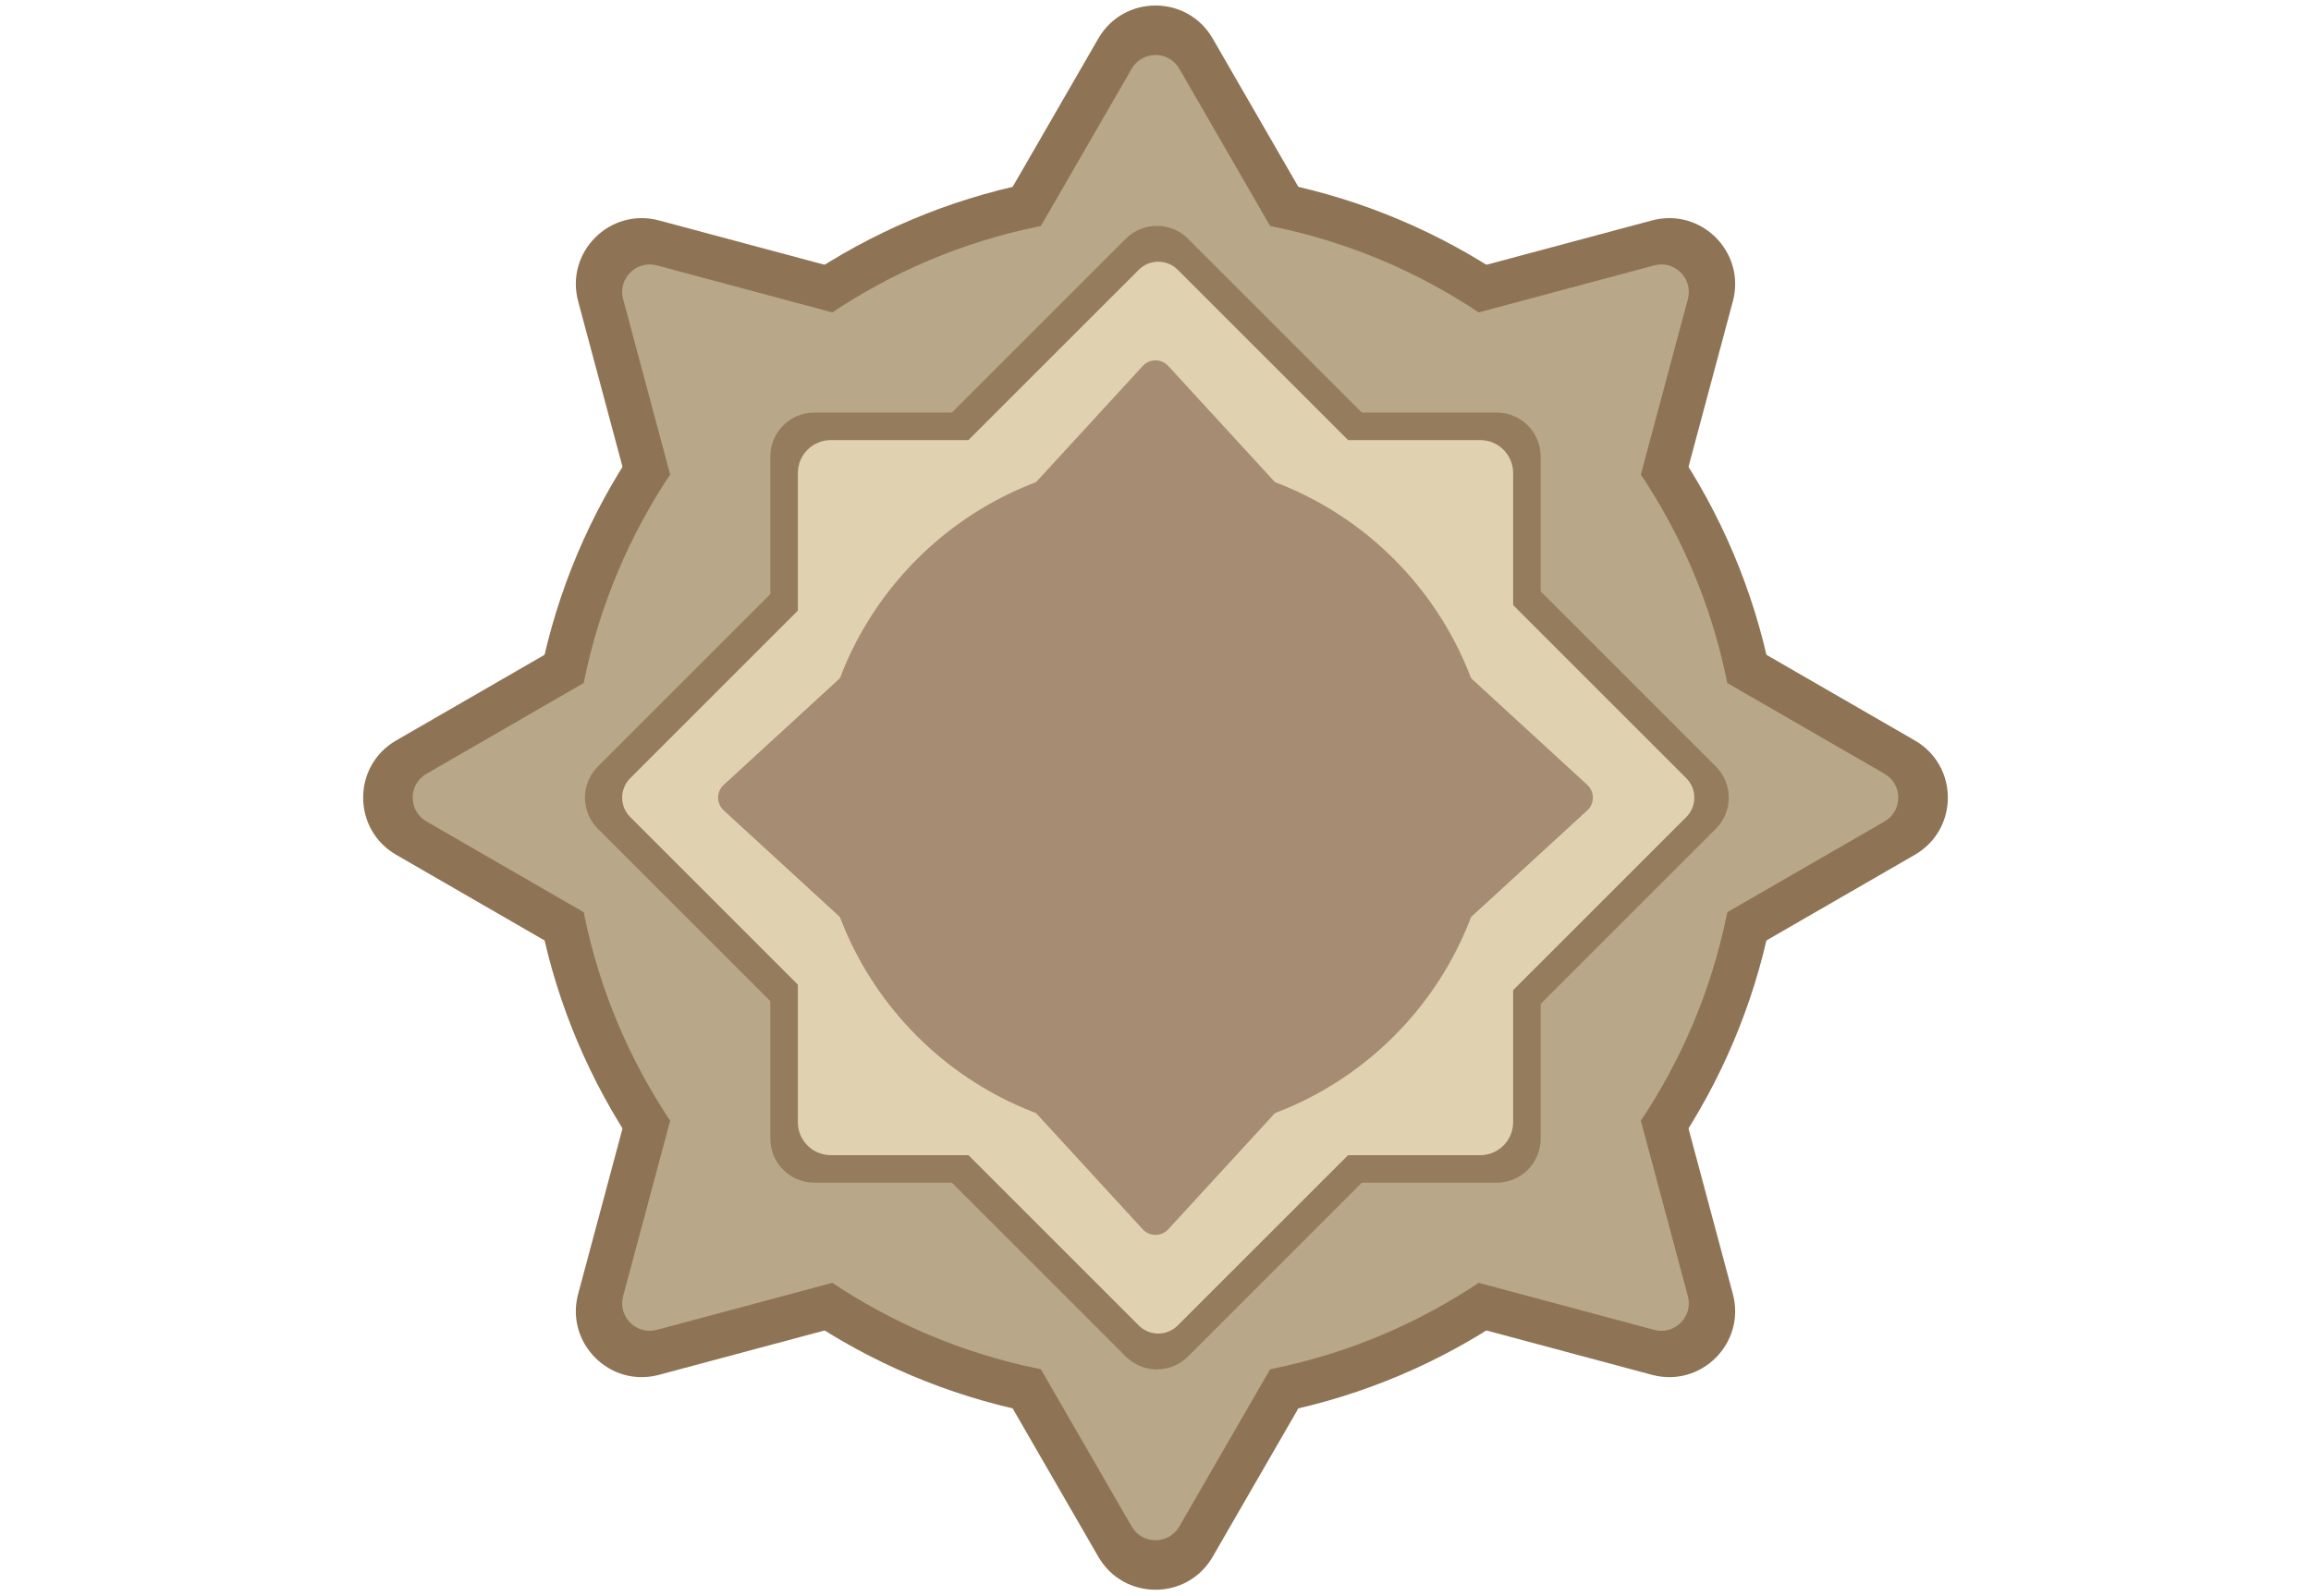
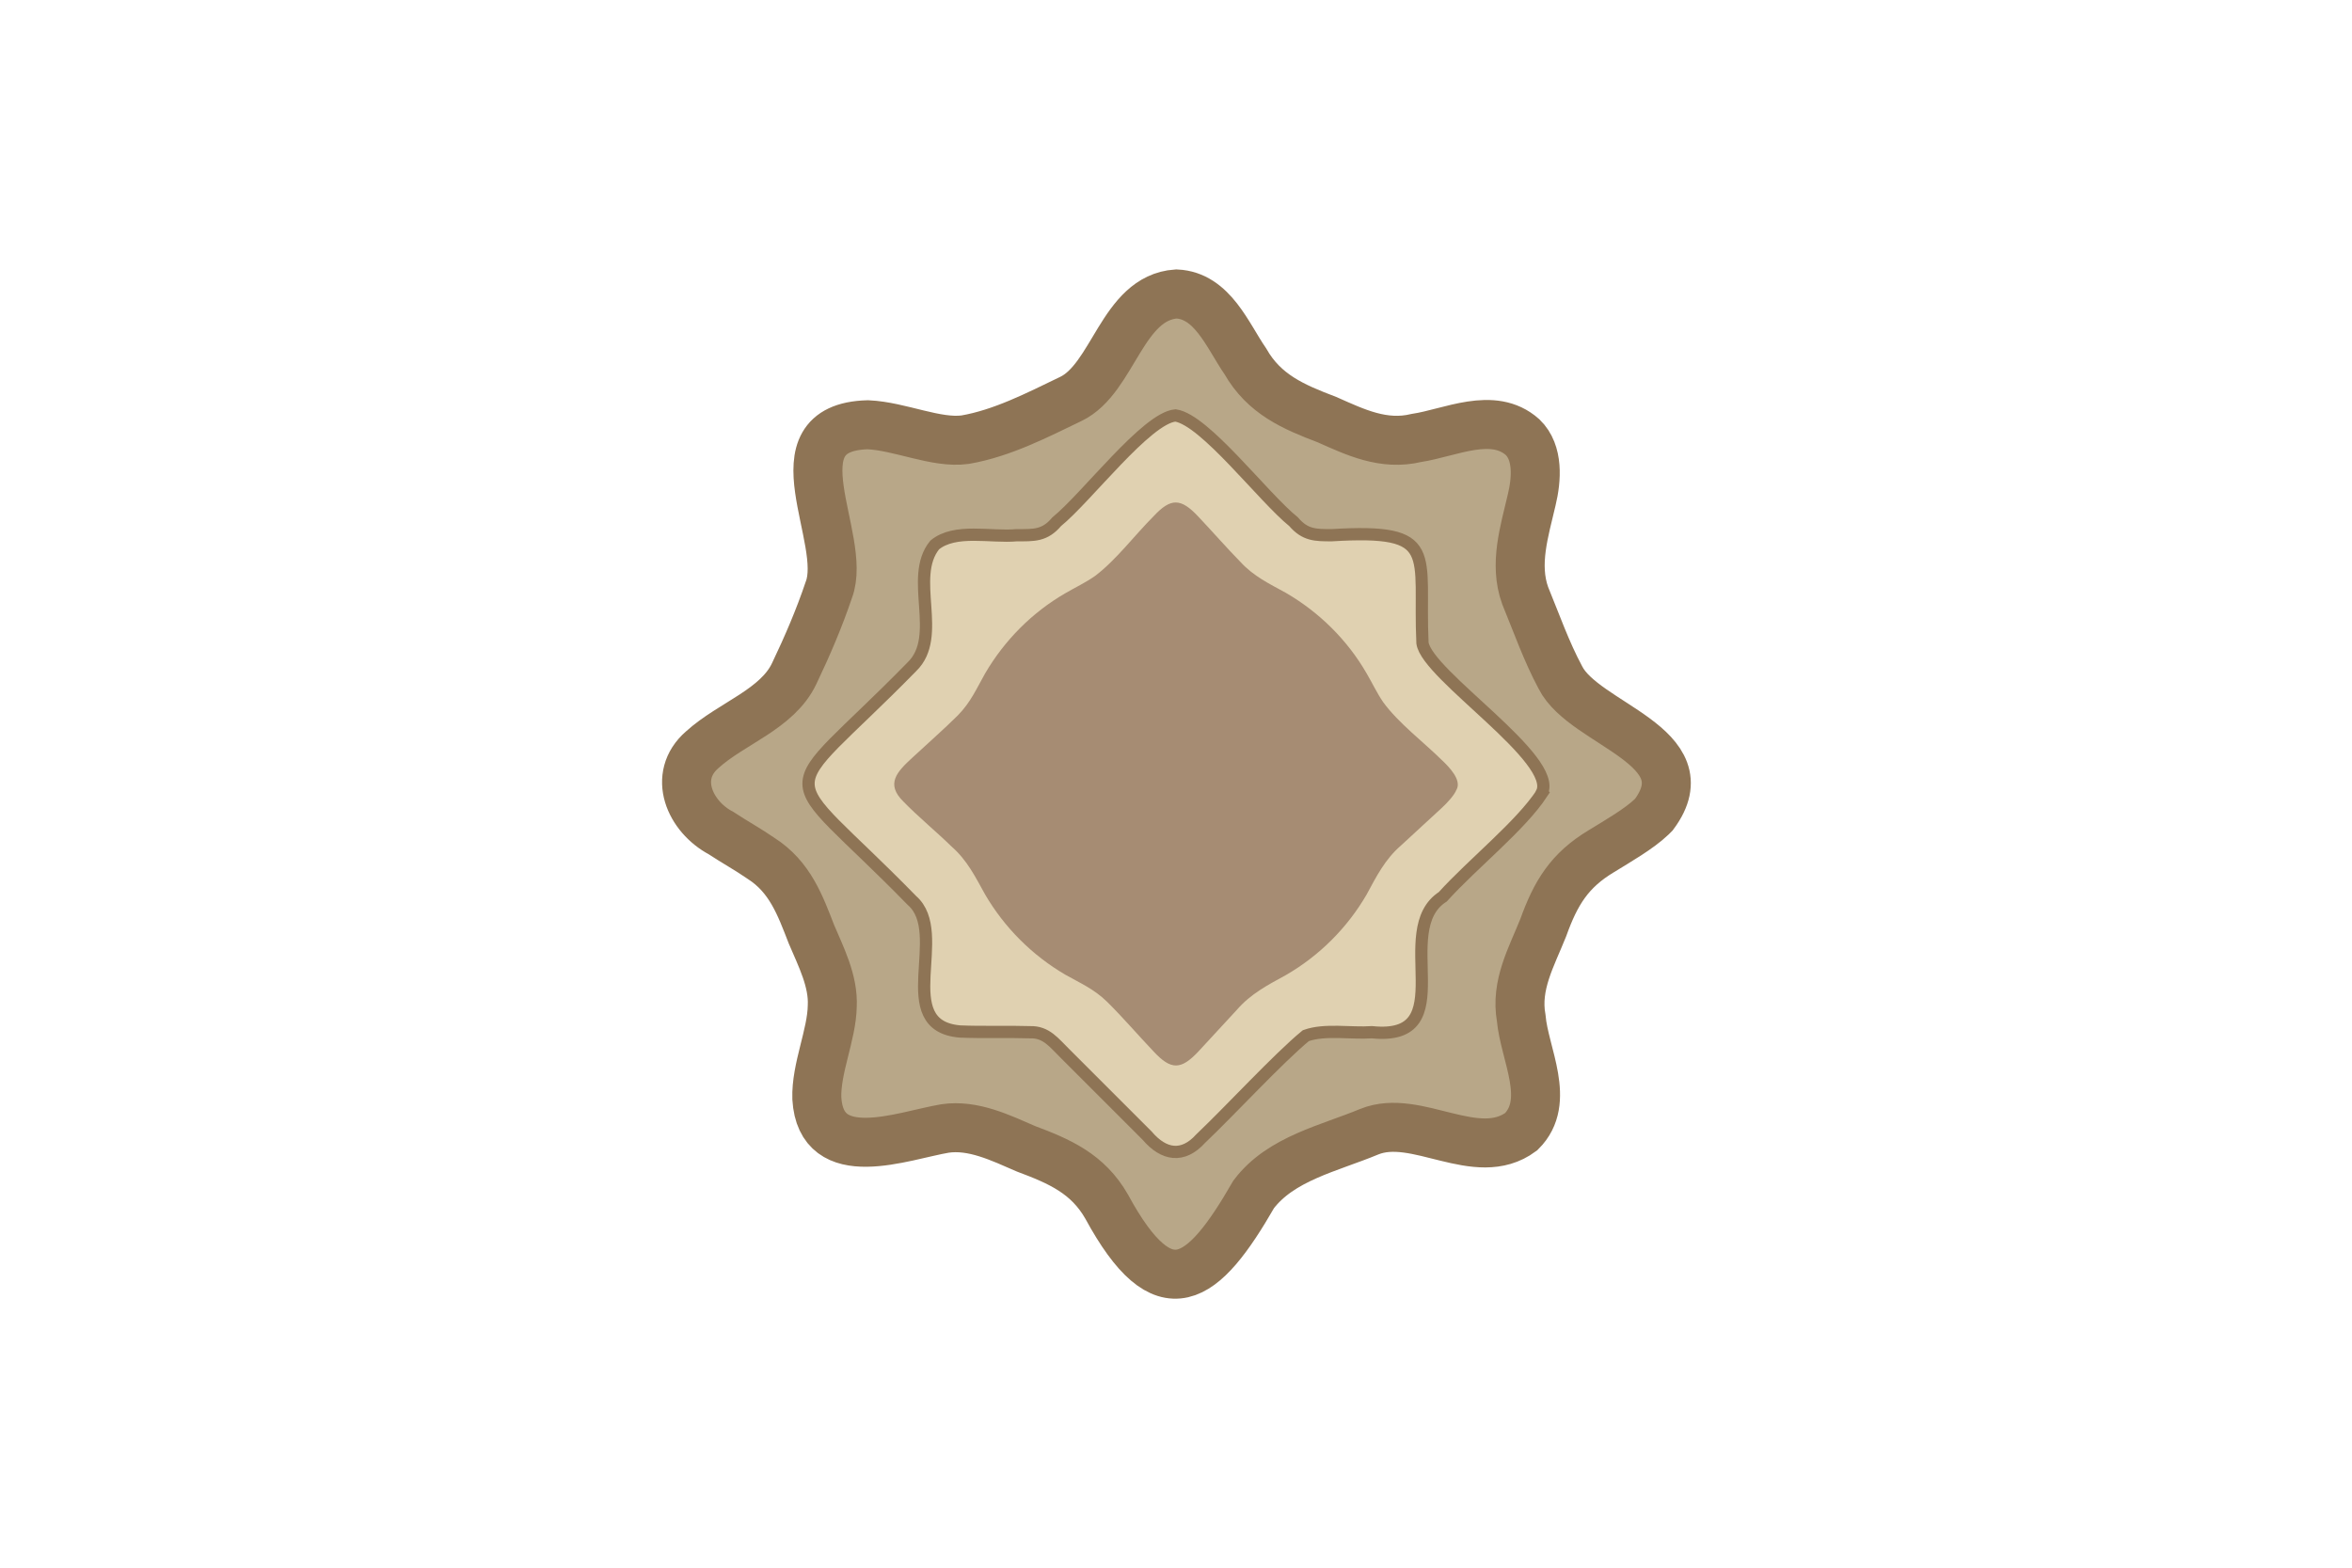
- <svg xmlns="http://www.w3.org/2000/svg" viewBox="0 0 420 290" fill="none">
-   <g>
-     <circle cx="210" cy="145" r="114" fill="#8E7455" />
-     <path d="M199.608 7C204.226 -1 215.774 -1 220.392 7L235.981 34C240.6 42 234.826 52 225.588 52H194.412C185.174 52 179.4 42 184.019 34L199.608 7Z" fill="#8E7455" />
-     <path d="M199.608 283C204.226 291 215.774 291 220.392 283L235.981 256C240.6 248 234.826 238 225.588 238H194.412C185.174 238 179.4 248 184.019 256L199.608 283Z" fill="#8E7455" />
-     <path d="M72 155.392C64 150.774 64 139.226 72 134.608L99 119.019C107 114.4 117 120.174 117 129.412L117 160.588C117 169.826 107 175.6 99 170.981L72 155.392Z" fill="#8E7455" />
-     <path d="M348 155.392C356 150.774 356 139.226 348 134.608L321 119.019C313 114.4 303 120.174 303 129.412L303 160.588C303 169.826 313 175.6 321 170.981L348 155.392Z" fill="#8E7455" />
-     <path d="M300.232 40.071C309.155 37.68 317.32 45.845 314.929 54.768L306.86 84.882C304.469 93.805 293.316 96.794 286.784 90.262L264.738 68.216C258.206 61.684 261.195 50.531 270.118 48.14L300.232 40.071Z" fill="#8E7455" />
-     <path d="M105.071 235.232C102.68 244.155 110.845 252.32 119.768 249.929L149.883 241.86C158.805 239.469 161.794 228.316 155.262 221.784L133.217 199.738C126.685 193.206 115.531 196.195 113.14 205.118L105.071 235.232Z" fill="#8E7455" />
-     <path d="M105.071 54.768C102.68 45.845 110.845 37.68 119.768 40.071L149.883 48.14C158.805 50.531 161.794 61.684 155.262 68.216L133.217 90.262C126.685 96.794 115.531 93.805 113.14 84.882L105.071 54.768Z" fill="#8E7455" />
-     <path d="M300.232 249.929C309.155 252.32 317.32 244.155 314.929 235.232L306.86 205.118C304.469 196.195 293.316 193.206 286.784 199.738L264.738 221.784C258.206 228.316 261.195 239.469 270.118 241.86L300.232 249.929Z" fill="#8E7455" />
-     <circle cx="210.001" cy="145" r="105.962" fill="#B8A788" />
-     <path d="M205.669 12.5C207.594 9.167 212.405 9.167 214.33 12.5L239.478 56.058C241.402 59.391 238.996 63.558 235.147 63.558H184.851C181.002 63.558 178.597 59.391 180.521 56.058L205.669 12.5Z" fill="#B8A788" />
-     <path d="M205.669 277.5C207.594 280.833 212.405 280.833 214.33 277.5L239.478 233.942C241.402 230.609 238.996 226.442 235.147 226.442H184.851C181.002 226.442 178.597 230.609 180.521 233.942L205.669 277.5Z" fill="#B8A788" />
-     <path d="M77.5 149.33C74.167 147.406 74.167 142.594 77.5 140.67L121.058 115.522C124.391 113.597 128.558 116.003 128.558 119.852L128.558 170.148C128.558 173.997 124.391 176.403 121.058 174.478L77.5 149.33Z" fill="#B8A788" />
-     <path d="M342.5 149.33C345.833 147.406 345.833 142.594 342.5 140.67L298.942 115.522C295.609 113.597 291.442 116.003 291.442 119.852L291.442 170.148C291.442 173.997 295.609 176.403 298.942 174.478L342.5 149.33Z" fill="#B8A788" />
-     <path d="M300.63 48.246C304.348 47.25 307.75 50.652 306.754 54.37L293.736 102.952C292.74 106.67 288.092 107.915 285.371 105.194L249.806 69.629C247.084 66.907 248.33 62.26 252.048 61.264L300.63 48.246Z" fill="#B8A788" />
-     <path d="M113.246 235.629C112.25 239.347 115.652 242.749 119.37 241.753L167.952 228.736C171.67 227.739 172.915 223.092 170.194 220.37L134.629 184.806C131.907 182.084 127.26 183.329 126.264 187.047L113.246 235.629Z" fill="#B8A788" />
-     <path d="M113.246 54.37C112.25 50.652 115.652 47.25 119.37 48.246L167.952 61.264C171.67 62.26 172.915 66.908 170.194 69.629L134.629 105.194C131.907 107.916 127.26 106.67 126.264 102.953L113.246 54.37Z" fill="#B8A788" />
-     <path d="M300.63 241.754C304.348 242.75 307.75 239.348 306.754 235.63L293.736 187.047C292.74 183.33 288.092 182.084 285.371 184.806L249.806 220.371C247.084 223.092 248.33 227.74 252.048 228.736L300.63 241.754Z" fill="#B8A788" />
-     <rect x="103" y="145" width="151.674" height="151.674" rx="8" transform="rotate(-45 103 145)" fill="#957C5D" />
-     <rect x="140" y="75" width="140" height="140" rx="8" fill="#957C5D" />
-     <rect x="111" y="145" width="140.714" height="140.714" rx="5" transform="rotate(-45 111 145)" fill="#E0D1B1" />
-     <rect x="145" y="80" width="130" height="130" rx="6" fill="#E0D1B1" />
-     <circle cx="210.001" cy="145" r="61.306" fill="#A68C73" />
-     <path d="M207.68 66.528C208.928 65.168 211.072 65.168 212.32 66.528L232.002 87.972C233.855 89.991 232.423 93.25 229.682 93.25H190.318C187.577 93.25 186.145 89.991 187.998 87.972L207.68 66.528Z" fill="#A68C73" />
-     <path d="M207.68 223.472C208.928 224.832 211.072 224.832 212.32 223.472L232.002 202.028C233.855 200.009 232.423 196.75 229.682 196.75H190.318C187.577 196.75 186.145 200.009 187.998 202.028L207.68 223.472Z" fill="#A68C73" />
-     <path d="M131.528 147.32C130.168 146.072 130.168 143.928 131.528 142.68L152.972 122.998C154.991 121.145 158.25 122.577 158.25 125.318L158.25 164.682C158.25 167.423 154.991 168.855 152.972 167.002L131.528 147.32Z" fill="#A68C73" />
-     <path d="M288.472 147.32C289.832 146.072 289.832 143.928 288.472 142.68L267.028 122.998C265.009 121.145 261.75 122.577 261.75 125.318L261.75 164.682C261.75 167.423 265.009 168.855 267.028 167.002L288.472 147.32Z" fill="#A68C73" />
-   </g>
+ <svg xmlns="http://www.w3.org/2000/svg" viewBox="0 0 96 64">
+   <path d="M67.41,33.35c-.51.49-1.4,1-2.05,1.4-1.3.78-1.86,1.7-2.37,3.12-.48,1.2-1.14,2.34-.9,3.69.13,1.48,1.25,3.4,0,4.64-1.82,1.35-4.27-.78-6.2,0-1.63.68-3.61,1.09-4.72,2.56-2.07,3.6-3.65,4.83-6,.5-.77-1.35-1.93-1.85-3.29-2.36-1.04-.45-2.16-1-3.31-.83-1.72.29-5.06,1.62-5.23-1.23-.04-1.22.61-2.59.63-3.77.05-1.02-.46-2.01-.85-2.93-.46-1.18-.87-2.34-2.06-3.1-.52-.36-1.1-.68-1.63-1.03-1.27-.67-2.01-2.32-.77-3.4,1.2-1.09,3.07-1.65,3.76-3.12.53-1.11,1.02-2.25,1.41-3.41.8-2.08-2.36-6.63,1.59-6.74,1.32.06,2.79.77,3.97.61,1.51-.26,2.94-1,4.31-1.66,1.75-.83,2.09-4.14,4.32-4.29,1.47.07,2.08,1.69,2.81,2.75.77,1.35,1.96,1.86,3.33,2.38,1.17.52,2.31,1.07,3.65.75,1.39-.21,3.13-1.11,4.34-.03.65.63.57,1.72.37,2.55-.3,1.29-.73,2.63-.27,3.91.46,1.12.87,2.29,1.44,3.35.97,1.93,5.89,2.79,3.82,5.59l-.09.09Z" fill="#b8a788" stroke="#8e7455" stroke-miterlimit="10" stroke-width="2" />
+   <path d="M62.94,32.38c-.88,1.34-2.81,2.86-4.05,4.23-2.13,1.37.81,5.91-2.89,5.53-.86.06-1.92-.14-2.7.14-1.12.92-3.06,3.03-4.29,4.2-.73.81-1.51.68-2.19-.12-.78-.78-2.39-2.39-3.34-3.34-.46-.45-.77-.9-1.44-.88-.92-.03-1.95.01-2.86-.03-2.8-.24-.41-4.01-1.96-5.35-5.61-5.75-5.64-3.78,0-9.54,1.29-1.25-.15-3.64.93-4.97.83-.69,2.3-.3,3.35-.4.7,0,1.14.03,1.63-.55,1.23-1,3.67-4.24,4.85-4.34,1.2.18,3.57,3.33,4.82,4.34.47.55.89.55,1.55.55,4.45-.27,3.54.72,3.71,4.4.18,1.31,5.58,4.75,4.87,6.12Z" fill="#e0d1b1" stroke="#8e7455" stroke-miterlimit="10" stroke-width=".5" />
+   <path d="M59.45,32.23c-.07.21-.37.54-.61.76-.47.44-1.17,1.07-1.65,1.52-.66.57-1.01,1.27-1.41,2.01-.79,1.36-1.93,2.5-3.3,3.29-.73.4-1.43.76-2,1.42-.48.51-1.08,1.18-1.56,1.69-.71.76-1.12.78-1.84,0-.61-.64-1.27-1.41-1.89-2.02-.53-.52-1.09-.76-1.71-1.11-1.35-.79-2.48-1.92-3.27-3.27-.4-.72-.73-1.4-1.37-1.96-.58-.57-1.39-1.24-1.97-1.84-.73-.72-.26-1.21.37-1.79.59-.55,1.3-1.17,1.86-1.73.52-.53.76-1.09,1.11-1.71.79-1.35,1.92-2.49,3.27-3.27.41-.24.84-.44,1.22-.71.86-.65,1.61-1.66,2.39-2.44.7-.75,1.11-.74,1.82.02.54.57,1.18,1.3,1.72,1.85.54.59,1.18.89,1.85,1.26,1.36.79,2.51,1.92,3.3,3.29.23.39.43.82.68,1.18.62.85,1.64,1.62,2.38,2.35.32.3.81.81.62,1.2v.02Z" fill="#a68c73" />
</svg>
